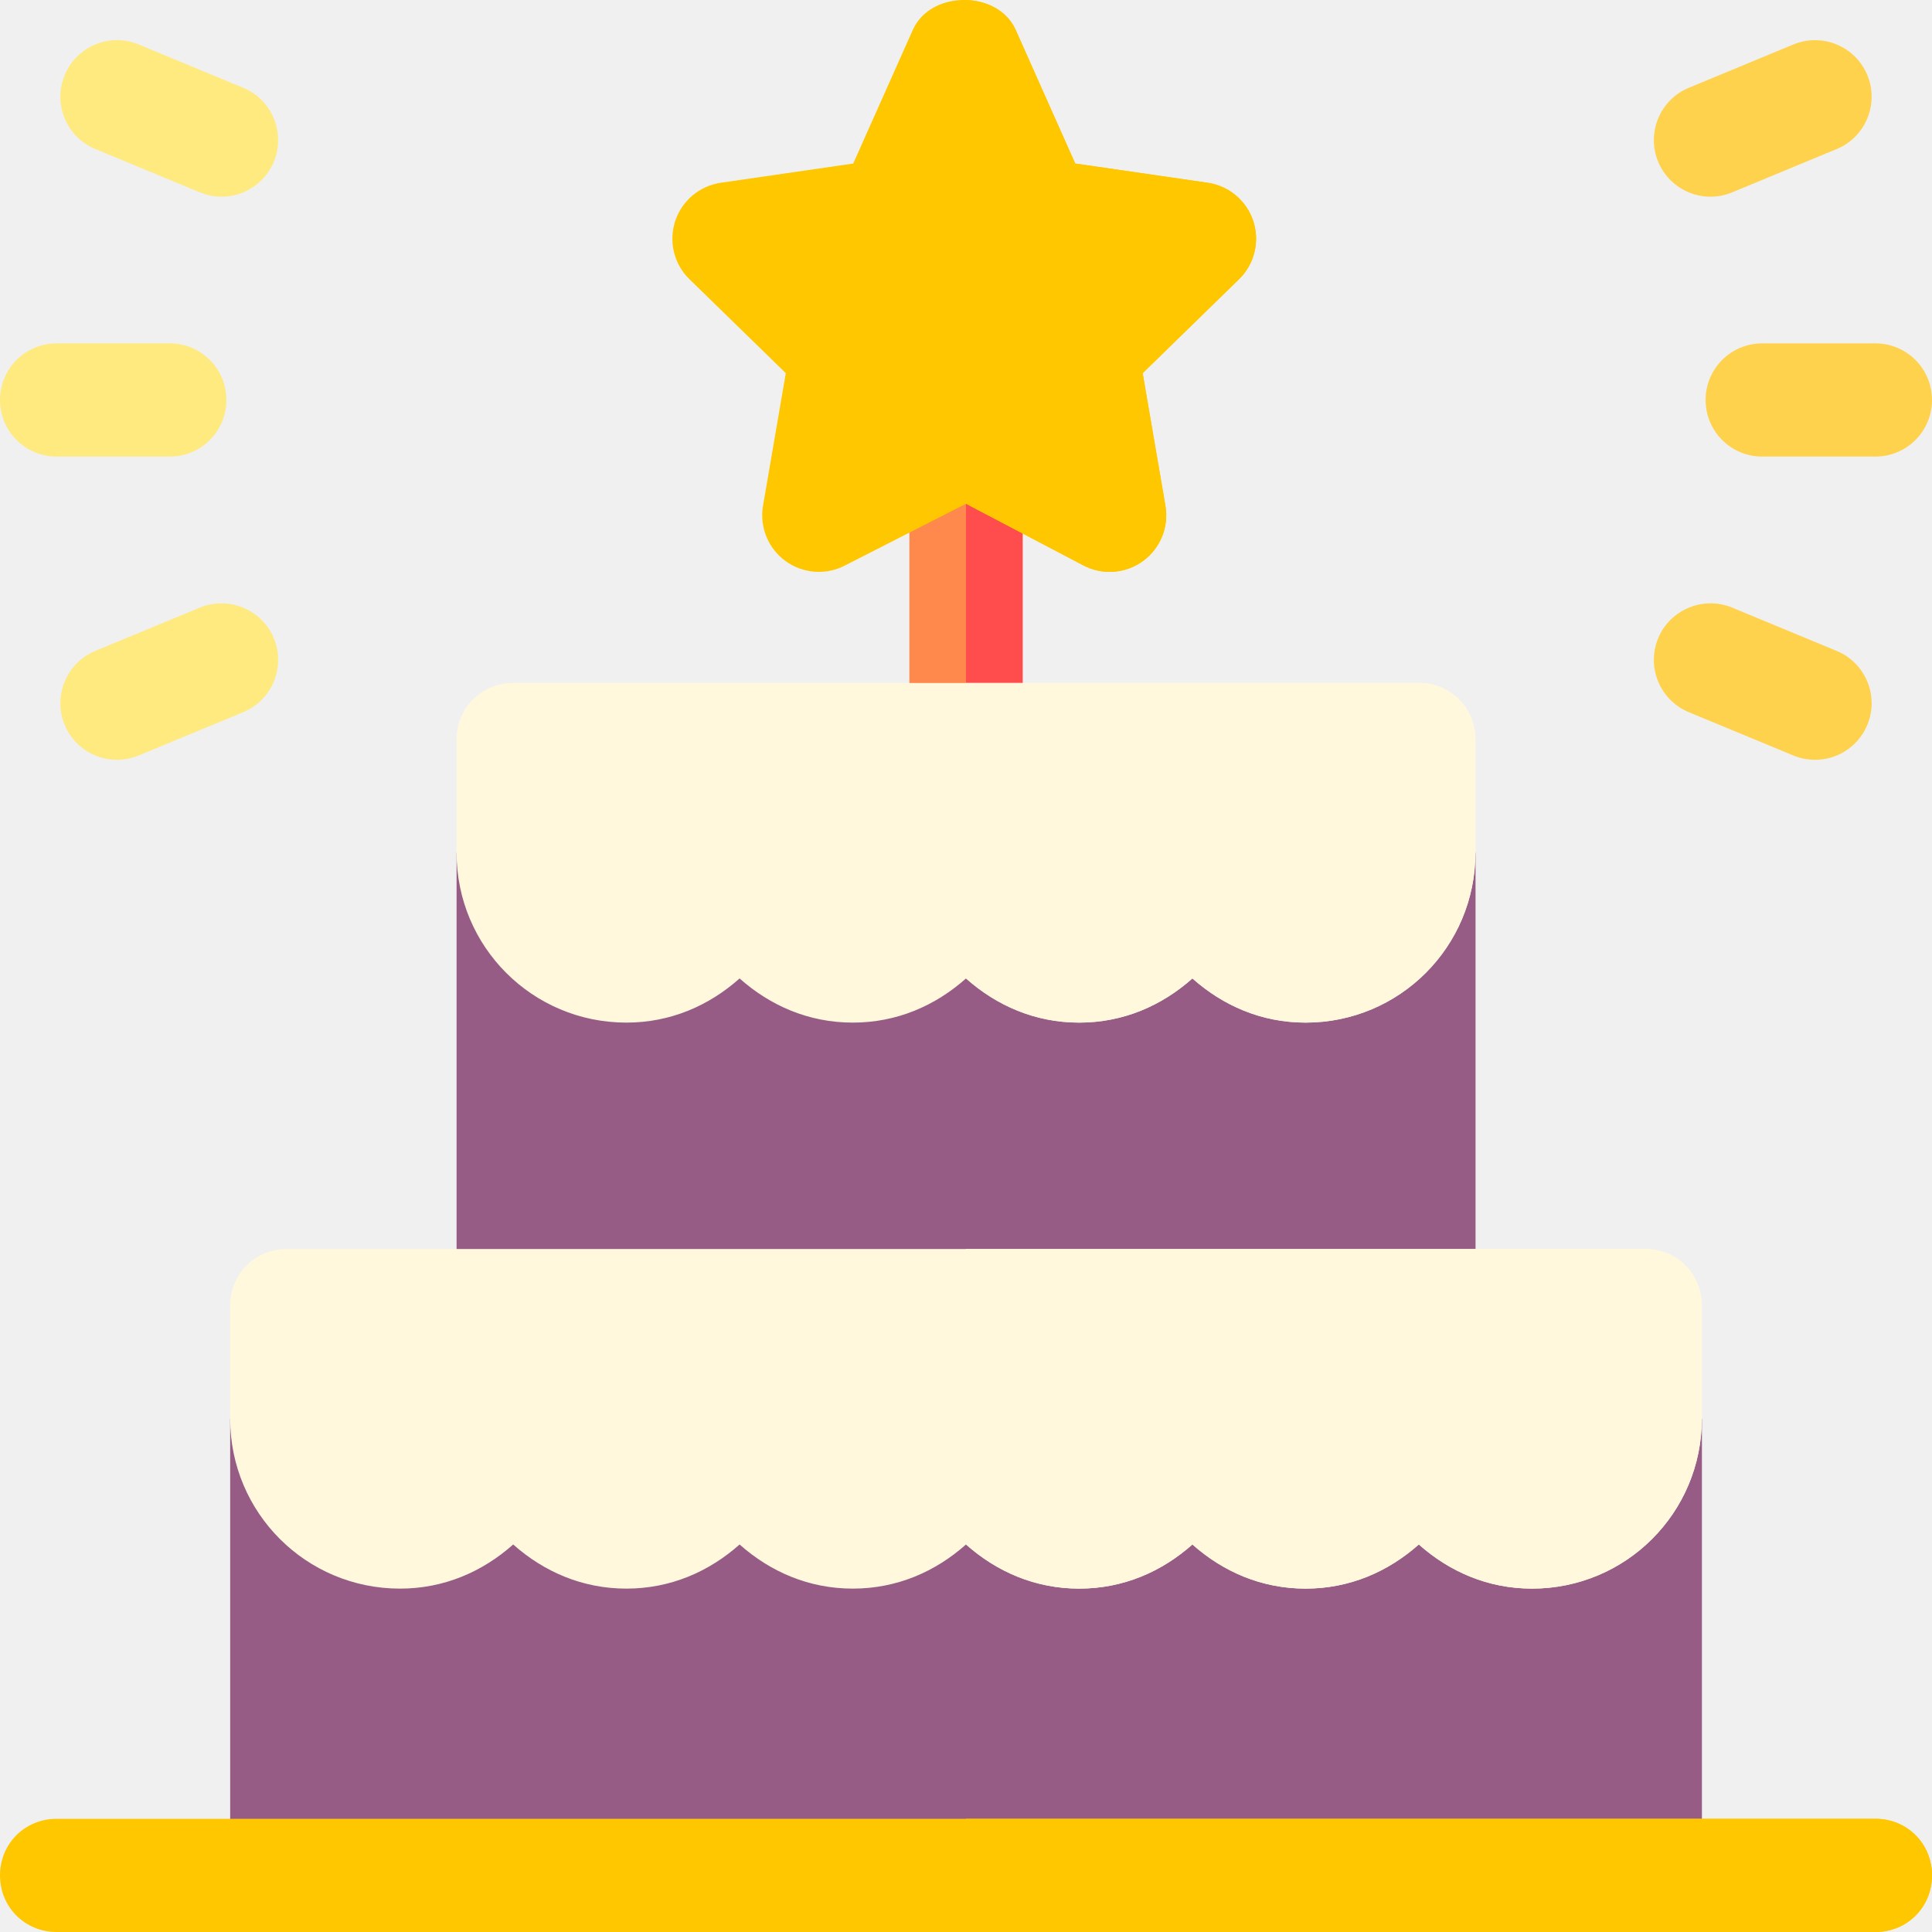
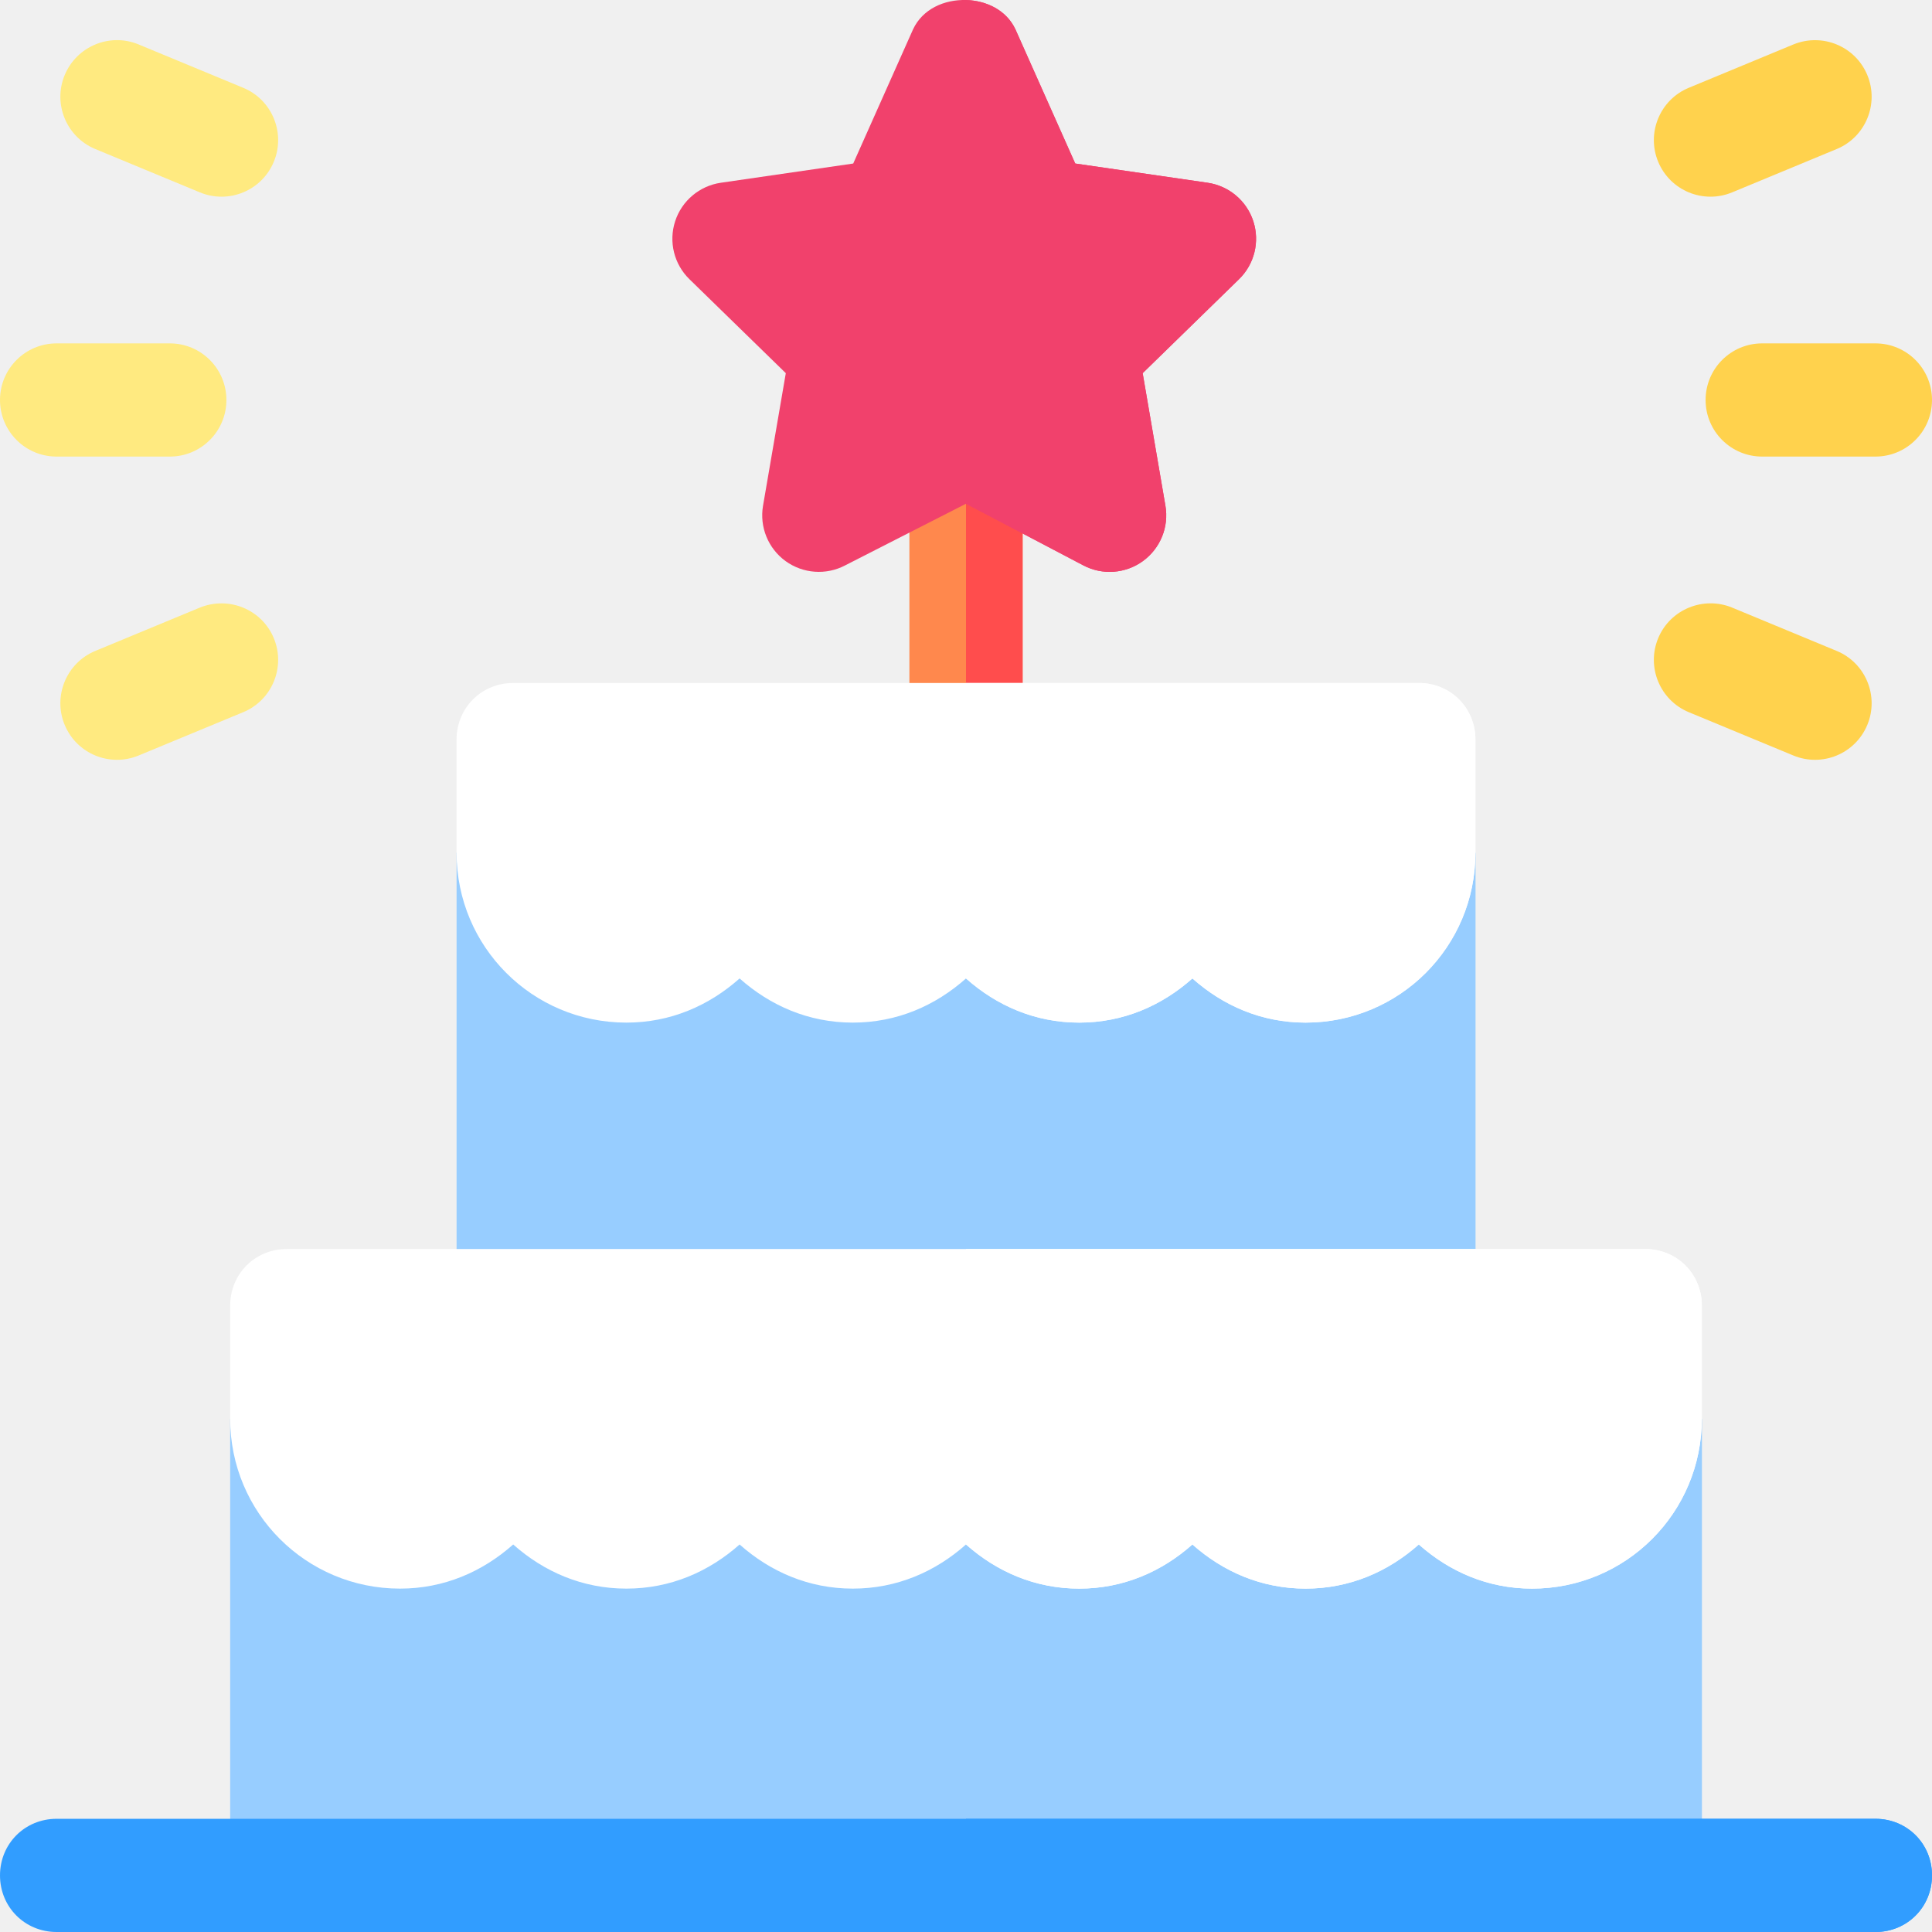
<svg xmlns="http://www.w3.org/2000/svg" width="86" height="86" viewBox="0 0 86 86" fill="none">
  <path d="M45.52 19.518V32.922C45.52 34.333 44.411 35.441 43 35.441C41.589 35.441 40.48 34.333 40.48 32.922V19.518C40.48 18.157 41.589 16.998 43 16.998C44.411 16.998 45.52 18.157 45.52 19.518Z" fill="#FF884D" />
  <path d="M45.52 19.518V32.922C45.52 34.333 44.411 35.441 43 35.441V16.998C44.411 16.998 45.52 18.157 45.52 19.518Z" fill="#FF4D4D" />
-   <path d="M43 63.156H10.246V83.481H43H75.754V63.156H43Z" fill="#965C85" />
-   <path d="M43 63.156H75.754V83.481H43V63.156Z" fill="#965C85" />
-   <path d="M43 37.961H20.324V58.117C20.324 59.528 21.433 60.637 22.844 60.637H43H63.156C64.567 60.637 65.676 59.528 65.676 58.117V37.961H43Z" fill="#965C85" />
-   <path d="M65.676 58.117V37.961H43V60.637H63.156C64.567 60.637 65.676 59.528 65.676 58.117Z" fill="#965C85" />
-   <path d="M86 83.481C86 84.891 84.892 86 83.481 86H2.52C1.108 86 0 84.891 0 83.481C0 82.069 1.108 80.961 2.52 80.961H83.481C84.892 80.961 86 82.069 86 83.481Z" fill="#FFC700" />
+   <path d="M43 63.156H10.246V83.481H43H75.754V63.156H43Z" fill="#97CDFF" />
+   <path d="M43 63.156H75.754V83.481H43V63.156Z" fill="#97CDFF" />
+   <path d="M43 37.961H20.324V58.117C20.324 59.528 21.433 60.637 22.844 60.637H43H63.156C64.567 60.637 65.676 59.528 65.676 58.117V37.961H43Z" fill="#97CDFF" />
+   <path d="M65.676 58.117V37.961H43V60.637H63.156C64.567 60.637 65.676 59.528 65.676 58.117Z" fill="#97CDFF" />
+   <path d="M86 83.481C86 84.891 84.892 86 83.481 86H2.52C1.108 86 0 84.891 0 83.481C0 82.069 1.108 80.961 2.52 80.961H83.481C84.892 80.961 86 82.069 86 83.481Z" fill="#319DFF" />
  <path d="M7.559 20.324H2.52C1.127 20.324 0 19.197 0 17.805C0 16.412 1.127 15.285 2.52 15.285H7.559C8.951 15.285 10.078 16.412 10.078 17.805C10.078 19.197 8.951 20.324 7.559 20.324Z" fill="#FFEA80" />
  <path d="M2.879 32.267C2.347 30.983 2.958 29.507 4.242 28.975L8.897 27.046C10.191 26.522 11.658 27.13 12.189 28.409C12.721 29.694 12.111 31.17 10.826 31.702L6.171 33.63C4.897 34.158 3.419 33.564 2.879 32.267Z" fill="#FFEA80" />
-   <path d="M8.897 8.563L4.242 6.634C2.958 6.103 2.347 4.626 2.879 3.342C3.415 2.055 4.891 1.447 6.171 1.979L10.826 3.908C12.111 4.439 12.721 5.916 12.189 7.2C11.651 8.494 10.174 9.092 8.897 8.563Z" fill="#FFEA80" />
+   <path d="M8.897 8.563L4.242 6.634C2.958 6.103 2.347 4.626 2.879 3.342C3.415 2.055 4.892 1.447 6.171 1.979L10.826 3.908C12.111 4.439 12.721 5.916 12.189 7.2C11.651 8.494 10.175 9.092 8.897 8.563Z" fill="#FFEA80" />
  <path d="M83.481 20.324H78.441C77.049 20.324 75.922 19.197 75.922 17.805C75.922 16.412 77.049 15.285 78.441 15.285H83.481C84.873 15.285 86 16.412 86 17.805C86 19.197 84.873 20.324 83.481 20.324Z" fill="#FFD24D" />
-   <path d="M79.829 33.63L75.174 31.702C73.89 31.17 73.279 29.694 73.811 28.409C74.347 27.12 75.829 26.522 77.103 27.046L81.758 28.975C83.043 29.507 83.653 30.983 83.121 32.267C82.583 33.561 81.106 34.159 79.829 33.63Z" fill="#FFD24D" />
+   <path d="M79.829 33.63L75.174 31.702C73.89 31.17 73.279 29.694 73.811 28.409C74.347 27.12 75.828 26.522 77.103 27.046L81.758 28.975C83.043 29.507 83.653 30.983 83.121 32.267C82.583 33.561 81.106 34.159 79.829 33.63Z" fill="#FFD24D" />
  <path d="M73.811 7.2C73.279 5.916 73.89 4.439 75.174 3.908L79.829 1.979C81.123 1.45 82.59 2.06 83.121 3.342C83.653 4.626 83.043 6.103 81.758 6.634L77.103 8.563C75.829 9.091 74.35 8.497 73.811 7.2Z" fill="#FFD24D" />
-   <path d="M55.79 9.85C55.494 8.937 54.702 8.273 53.757 8.135L47.862 7.279L45.2 1.306C44.798 0.449 43.905 0.026 43 0.001C42.04 -0.026 41.068 0.397 40.643 1.306L37.98 7.279L32.085 8.135C31.14 8.273 30.348 8.937 30.053 9.85C29.757 10.76 30.003 11.762 30.692 12.431L34.979 16.611L33.965 22.512C33.803 23.456 34.191 24.411 34.969 24.977C35.746 25.538 36.775 25.612 37.621 25.167L43 22.423L48.221 25.166C49.082 25.62 50.109 25.531 50.873 24.977C51.651 24.411 52.04 23.456 51.877 22.512L50.864 16.611L55.15 12.431C55.839 11.762 56.085 10.76 55.79 9.85Z" fill="#FFC700" />
-   <path d="M50.873 24.977C51.651 24.411 52.04 23.456 51.877 22.512L50.864 16.611L55.15 12.431C55.839 11.762 56.085 10.76 55.79 9.85C55.494 8.937 54.702 8.273 53.757 8.135L47.862 7.279L45.2 1.306C44.798 0.449 43.905 0.026 43 0.001V22.422L48.221 25.166C49.082 25.62 50.109 25.531 50.873 24.977Z" fill="#FFC700" />
-   <path d="M73.234 55.598H43H12.766C11.354 55.598 10.246 56.706 10.246 58.117V63.156C10.246 67.338 13.622 70.715 17.805 70.715C19.77 70.715 21.483 69.959 22.844 68.75C24.204 69.959 25.918 70.715 27.883 70.715C29.848 70.715 31.561 69.959 32.922 68.75C34.283 69.959 35.996 70.715 37.961 70.715C39.926 70.715 41.639 69.959 43 68.75C44.361 69.959 46.074 70.715 48.039 70.715C50.004 70.715 51.717 69.959 53.078 68.75C54.439 69.959 56.152 70.715 58.117 70.715C60.082 70.715 61.795 69.959 63.156 68.75C64.517 69.959 66.23 70.715 68.195 70.715C72.378 70.715 75.754 67.338 75.754 63.156V58.117C75.754 56.706 74.645 55.598 73.234 55.598Z" fill="#FFF8DD" />
-   <path d="M53.078 68.75C54.439 69.959 56.152 70.715 58.117 70.715C60.082 70.715 61.795 69.959 63.156 68.75C64.517 69.959 66.23 70.715 68.195 70.715C72.378 70.715 75.754 67.338 75.754 63.156V58.117C75.754 56.706 74.645 55.598 73.234 55.598H43V68.75C44.361 69.959 46.074 70.715 48.039 70.715C50.004 70.715 51.717 69.959 53.078 68.75Z" fill="#FFF8DD" />
-   <path d="M63.156 30.402H43H22.844C21.433 30.402 20.324 31.511 20.324 32.922V37.961C20.324 42.143 23.7 45.52 27.883 45.52C29.848 45.52 31.561 44.764 32.922 43.554C34.283 44.764 35.996 45.52 37.961 45.52C39.926 45.52 41.639 44.764 43 43.554C44.361 44.764 46.074 45.52 48.039 45.52C50.004 45.52 51.717 44.764 53.078 43.554C54.439 44.764 56.152 45.52 58.117 45.52C62.3 45.52 65.676 42.143 65.676 37.961V32.922C65.676 31.511 64.567 30.402 63.156 30.402Z" fill="#FFF8DD" />
-   <path d="M53.078 43.554C54.439 44.764 56.152 45.52 58.117 45.52C62.3 45.52 65.676 42.143 65.676 37.961V32.922C65.676 31.511 64.567 30.402 63.156 30.402H43V43.554C44.361 44.764 46.074 45.52 48.039 45.52C50.004 45.52 51.717 44.764 53.078 43.554Z" fill="#FFF8DD" />
-   <path d="M86 83.481C86 84.891 84.892 86 83.481 86H43V80.961H83.481C84.892 80.961 86 82.069 86 83.481Z" fill="#FFC700" />
+   <path d="M55.79 9.85C55.494 8.937 54.702 8.273 53.757 8.135L47.862 7.279L45.2 1.306C44.798 0.449 43.905 0.026 43 0.001C42.04 -0.026 41.068 0.397 40.643 1.306L37.98 7.279L32.085 8.135C31.14 8.273 30.348 8.937 30.053 9.85C29.757 10.761 30.003 11.762 30.692 12.431L34.979 16.611L33.965 22.512C33.803 23.456 34.191 24.411 34.969 24.977C35.746 25.538 36.775 25.612 37.621 25.167L43 22.423L48.221 25.166C49.082 25.62 50.109 25.531 50.873 24.977C51.651 24.411 52.04 23.456 51.877 22.512L50.864 16.611L55.15 12.431C55.839 11.762 56.085 10.761 55.79 9.85Z" fill="#F1416C" />
+   <path d="M50.873 24.977C51.651 24.411 52.04 23.456 51.877 22.512L50.864 16.611L55.15 12.431C55.839 11.762 56.085 10.76 55.79 9.85C55.494 8.937 54.702 8.273 53.757 8.135L47.862 7.279L45.2 1.306C44.798 0.449 43.905 0.026 43 0.001V22.422L48.221 25.166C49.082 25.62 50.109 25.531 50.873 24.977Z" fill="#F1416C" />
+   <path d="M73.234 55.598H43H12.766C11.354 55.598 10.246 56.706 10.246 58.117V63.156C10.246 67.338 13.622 70.715 17.805 70.715C19.77 70.715 21.483 69.959 22.844 68.75C24.204 69.959 25.918 70.715 27.883 70.715C29.848 70.715 31.561 69.959 32.922 68.75C34.283 69.959 35.996 70.715 37.961 70.715C39.926 70.715 41.639 69.959 43 68.75C44.361 69.959 46.074 70.715 48.039 70.715C50.004 70.715 51.717 69.959 53.078 68.75C54.439 69.959 56.152 70.715 58.117 70.715C60.082 70.715 61.795 69.959 63.156 68.75C64.517 69.959 66.23 70.715 68.195 70.715C72.378 70.715 75.754 67.338 75.754 63.156V58.117C75.754 56.706 74.645 55.598 73.234 55.598Z" fill="white" />
+   <path d="M53.078 68.75C54.439 69.959 56.152 70.715 58.117 70.715C60.082 70.715 61.795 69.959 63.156 68.75C64.517 69.959 66.23 70.715 68.195 70.715C72.378 70.715 75.754 67.338 75.754 63.156V58.117C75.754 56.706 74.645 55.598 73.234 55.598H43V68.75C44.361 69.959 46.074 70.715 48.039 70.715C50.004 70.715 51.717 69.959 53.078 68.75Z" fill="white" />
+   <path d="M63.156 30.402H43H22.844C21.433 30.402 20.324 31.511 20.324 32.922V37.961C20.324 42.143 23.7 45.52 27.883 45.52C29.848 45.52 31.561 44.764 32.922 43.554C34.283 44.764 35.996 45.52 37.961 45.52C39.926 45.52 41.639 44.764 43 43.554C44.361 44.764 46.074 45.52 48.039 45.52C50.004 45.52 51.717 44.764 53.078 43.554C54.439 44.764 56.152 45.52 58.117 45.52C62.3 45.52 65.676 42.143 65.676 37.961V32.922C65.676 31.511 64.567 30.402 63.156 30.402Z" fill="white" />
+   <path d="M53.078 43.554C54.439 44.764 56.152 45.52 58.117 45.52C62.3 45.52 65.676 42.143 65.676 37.961V32.922C65.676 31.511 64.567 30.402 63.156 30.402H43V43.554C44.361 44.764 46.074 45.52 48.039 45.52C50.004 45.52 51.717 44.764 53.078 43.554Z" fill="white" />
+   <path d="M86 83.481C86 84.891 84.892 86 83.481 86H43V80.961H83.481C84.892 80.961 86 82.069 86 83.481Z" fill="#319DFF" />
</svg>
